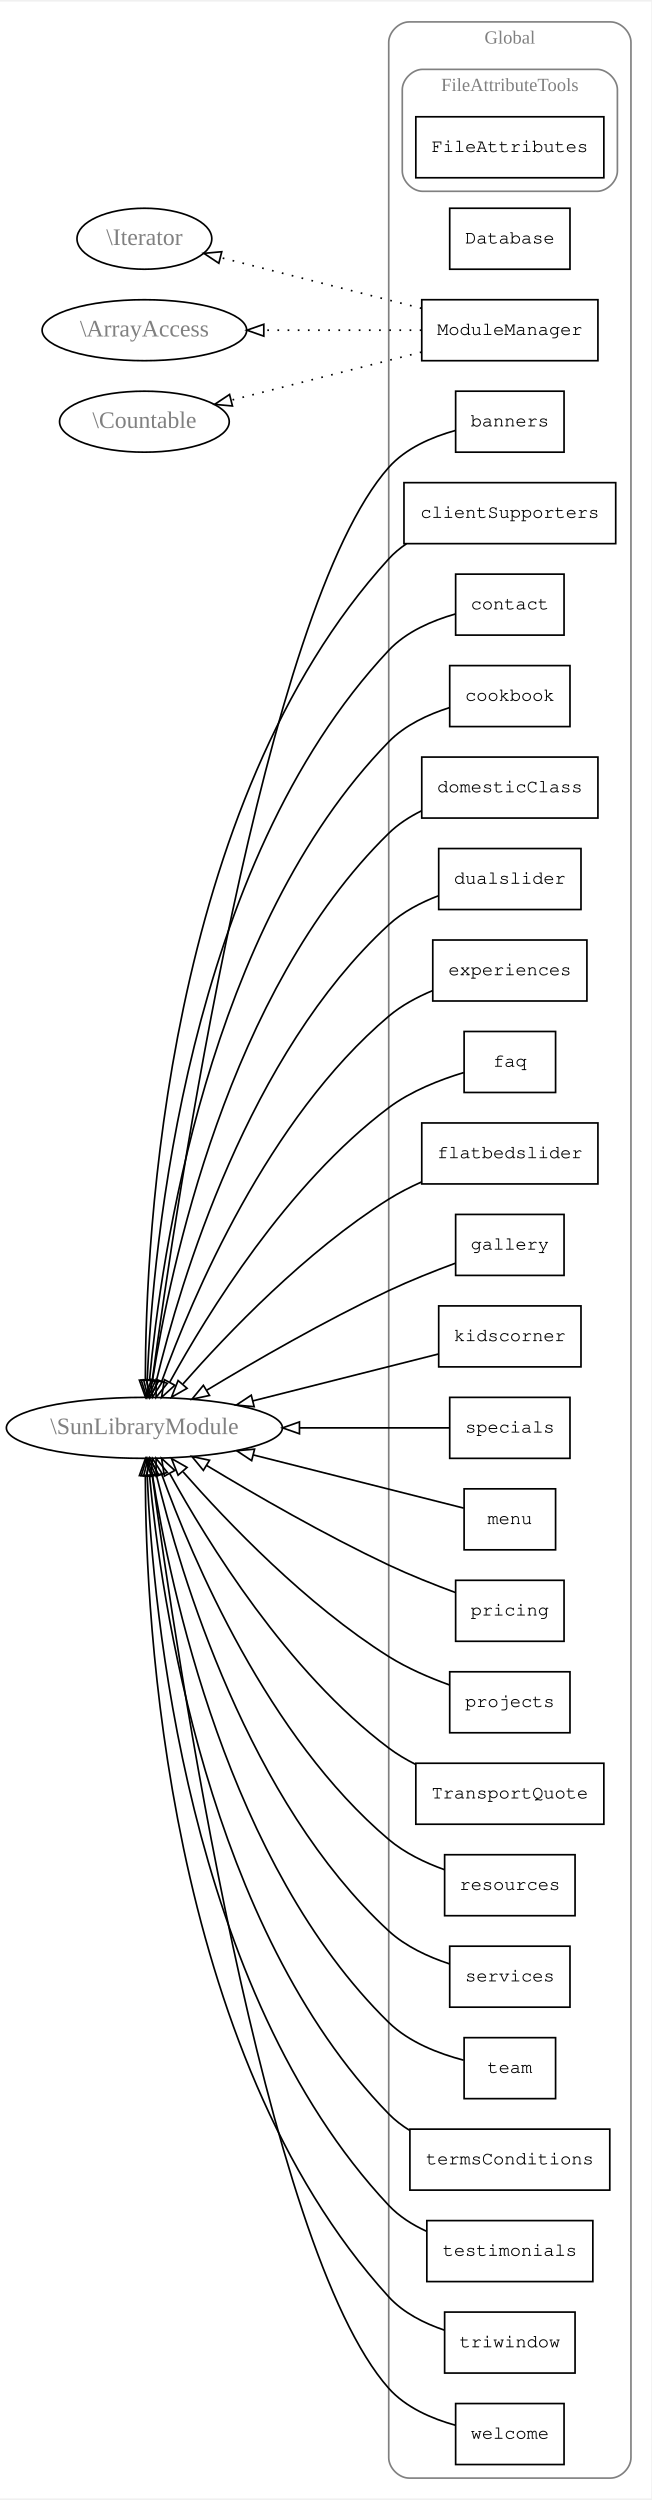
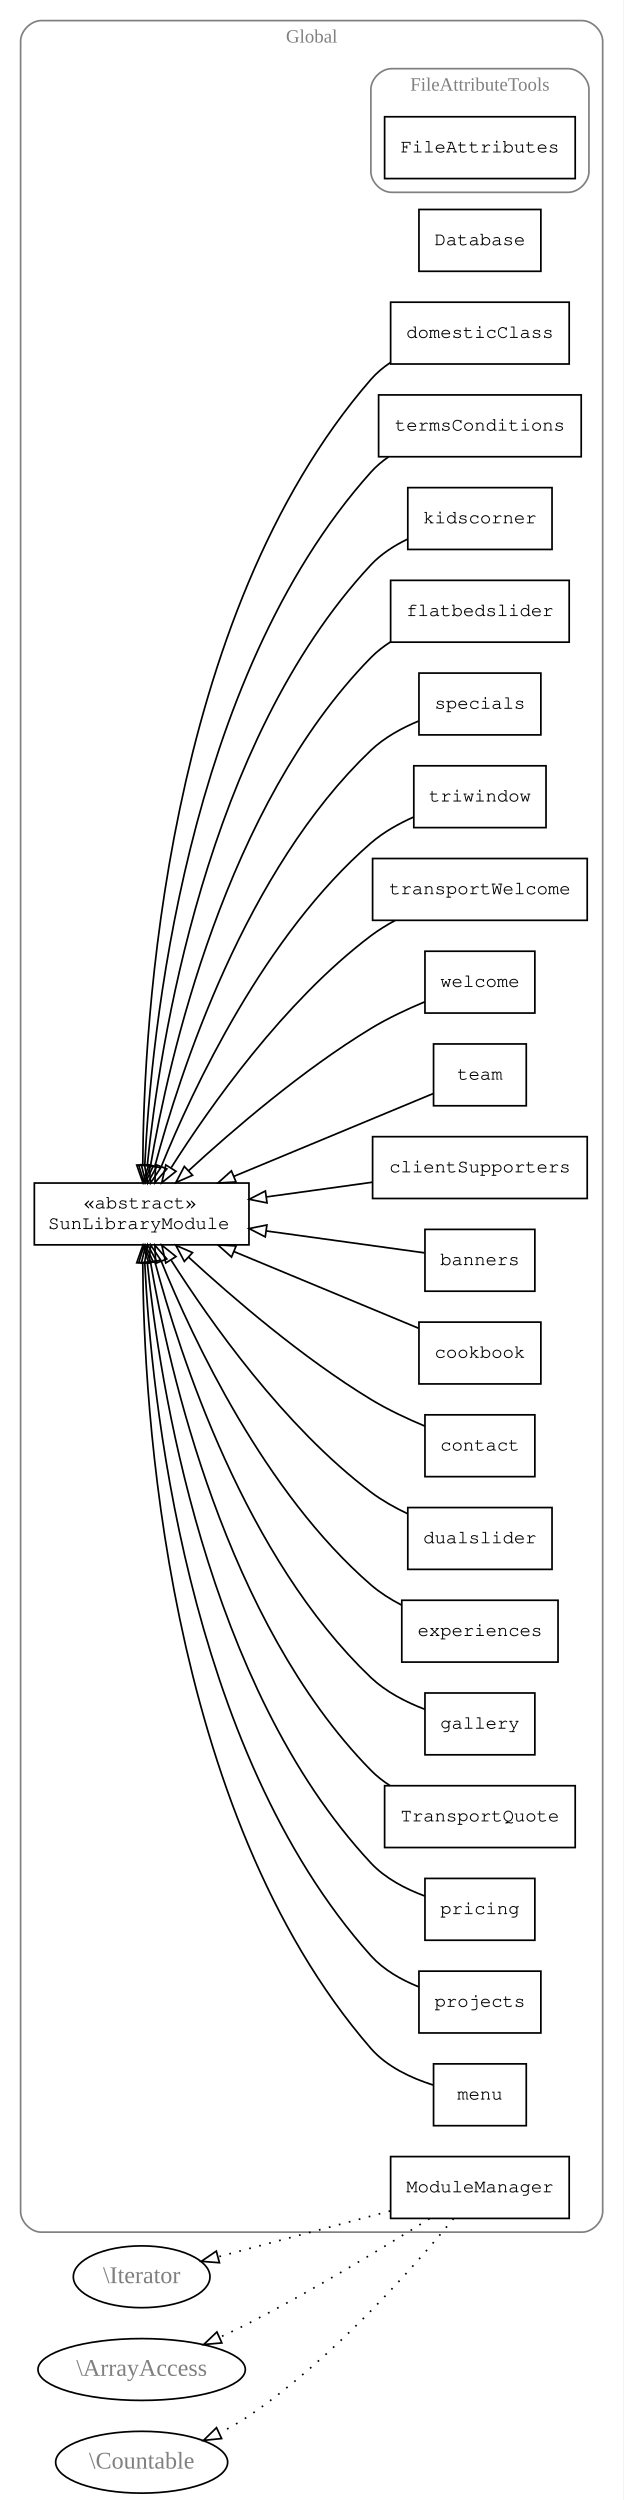
- <svg xmlns="http://www.w3.org/2000/svg" width="384pt" height="1474pt" viewBox="0.00 0.00 384.49 1474.00">
-   <g id="graph0" class="graph" transform="scale(1 1) rotate(0) translate(4 1470)">
-     <polygon fill="white" stroke="none" points="-4,4 -4,-1470 380.486,-1470 380.486,4 -4,4" />
+ <svg xmlns="http://www.w3.org/2000/svg" width="363pt" height="1456pt" viewBox="0.00 0.00 363.00 1456.00">
+   <g id="graph0" class="graph" transform="scale(1 1) rotate(0) translate(4 1452)">
+     <polygon fill="white" stroke="none" points="-4,4 -4,-1452 359,-1452 359,4 -4,4" />
    <g id="clust1" class="cluster">
-       <path fill="none" stroke="gray" d="M237.486,-8C237.486,-8 356.486,-8 356.486,-8 362.486,-8 368.486,-14 368.486,-20 368.486,-20 368.486,-1446 368.486,-1446 368.486,-1452 362.486,-1458 356.486,-1458 356.486,-1458 237.486,-1458 237.486,-1458 231.486,-1458 225.486,-1452 225.486,-1446 225.486,-1446 225.486,-20 225.486,-20 225.486,-14 231.486,-8 237.486,-8" />
-       <text text-anchor="middle" x="296.986" y="-1445.2" font-family="Times New Roman,serif" font-size="11.00" fill="gray">Global</text>
+       <path fill="none" stroke="gray" d="M20,-152C20,-152 335,-152 335,-152 341,-152 347,-158 347,-164 347,-164 347,-1428 347,-1428 347,-1434 341,-1440 335,-1440 335,-1440 20,-1440 20,-1440 14,-1440 8,-1434 8,-1428 8,-1428 8,-164 8,-164 8,-158 14,-152 20,-152" />
+       <text text-anchor="middle" x="177.5" y="-1427.2" font-family="Times New Roman,serif" font-size="11.00" fill="gray">Global</text>
    </g>
    <g id="clust2" class="cluster">
-       <path fill="none" stroke="gray" d="M245.486,-1358C245.486,-1358 348.486,-1358 348.486,-1358 354.486,-1358 360.486,-1364 360.486,-1370 360.486,-1370 360.486,-1418 360.486,-1418 360.486,-1424 354.486,-1430 348.486,-1430 348.486,-1430 245.486,-1430 245.486,-1430 239.486,-1430 233.486,-1424 233.486,-1418 233.486,-1418 233.486,-1370 233.486,-1370 233.486,-1364 239.486,-1358 245.486,-1358" />
-       <text text-anchor="middle" x="296.986" y="-1417.2" font-family="Times New Roman,serif" font-size="11.00" fill="gray">FileAttributeTools</text>
+       <path fill="none" stroke="gray" d="M224,-1340C224,-1340 327,-1340 327,-1340 333,-1340 339,-1346 339,-1352 339,-1352 339,-1400 339,-1400 339,-1406 333,-1412 327,-1412 327,-1412 224,-1412 224,-1412 218,-1412 212,-1406 212,-1400 212,-1400 212,-1352 212,-1352 212,-1346 218,-1340 224,-1340" />
+       <text text-anchor="middle" x="275.5" y="-1399.2" font-family="Times New Roman,serif" font-size="11.00" fill="gray">FileAttributeTools</text>
    </g>
    <g id="node1" class="node">
-       <polygon fill="none" stroke="black" points="352.486,-1402 241.486,-1402 241.486,-1366 352.486,-1366 352.486,-1402" />
-       <text text-anchor="middle" x="296.986" y="-1381.2" font-family="Courier,monospace" font-size="11.00">FileAttributes</text>
+       <polygon fill="none" stroke="black" points="331,-1384 220,-1384 220,-1348 331,-1348 331,-1384" />
+       <text text-anchor="middle" x="275.5" y="-1363.2" font-family="Courier,monospace" font-size="11.00">FileAttributes</text>
    </g>
    <g id="node2" class="node">
-       <polygon fill="none" stroke="black" points="332.486,-1348 261.486,-1348 261.486,-1312 332.486,-1312 332.486,-1348" />
-       <text text-anchor="middle" x="296.986" y="-1327.2" font-family="Courier,monospace" font-size="11.00">Database</text>
+       <polygon fill="none" stroke="black" points="311,-1330 240,-1330 240,-1294 311,-1294 311,-1330" />
+       <text text-anchor="middle" x="275.5" y="-1309.2" font-family="Courier,monospace" font-size="11.00">Database</text>
    </g>
    <g id="node3" class="node">
-       <polygon fill="none" stroke="black" points="348.986,-1294 244.986,-1294 244.986,-1258 348.986,-1258 348.986,-1294" />
-       <text text-anchor="middle" x="296.986" y="-1273.2" font-family="Courier,monospace" font-size="11.00">ModuleManager</text>
+       <polygon fill="none" stroke="black" points="327.5,-1276 223.5,-1276 223.5,-1240 327.5,-1240 327.5,-1276" />
+       <text text-anchor="middle" x="275.5" y="-1255.2" font-family="Courier,monospace" font-size="11.00">domesticClass</text>
+     </g>
+     <g id="node8" class="node">
+       <polygon fill="none" stroke="black" points="141,-763 16,-763 16,-727 141,-727 141,-763" />
+       <text text-anchor="start" x="44.5" y="-748.2" font-family="Courier,monospace" font-size="11.00">«abstract»</text>
+       <text text-anchor="start" x="24" y="-736.2" font-family="Courier,monospace" font-size="11.00">SunLibraryModule</text>
+     </g>
+     <g id="edge1" class="edge">
+       <path fill="none" stroke="black" d="M223.315,-1240.8C219.121,-1238 215.253,-1234.75 212,-1231 91.885,-1092.55 79.636,-855.04 79.142,-773.476" />
+       <polygon fill="none" stroke="black" points="82.642,-773.454 79.138,-763.456 75.642,-773.457 82.642,-773.454" />
+     </g>
+     <g id="node4" class="node">
+       <polygon fill="none" stroke="black" points="334.5,-1222 216.5,-1222 216.5,-1186 334.5,-1186 334.5,-1222" />
+       <text text-anchor="middle" x="275.5" y="-1201.2" font-family="Courier,monospace" font-size="11.00">termsConditions</text>
+     </g>
+     <g id="edge2" class="edge">
+       <path fill="none" stroke="black" d="M222.241,-1185.89C218.48,-1183.29 214.996,-1180.35 212,-1177 103.761,-1056.13 83.931,-848.583 80.307,-773.313" />
+       <polygon fill="none" stroke="black" points="83.799,-773.038 79.882,-763.194 76.805,-773.332 83.799,-773.038" />
+     </g>
+     <g id="node5" class="node">
+       <polygon fill="none" stroke="black" points="317.5,-1168 233.5,-1168 233.5,-1132 317.5,-1132 317.5,-1168" />
+       <text text-anchor="middle" x="275.5" y="-1147.2" font-family="Courier,monospace" font-size="11.00">kidscorner</text>
+     </g>
+     <g id="edge3" class="edge">
+       <path fill="none" stroke="black" d="M233.365,-1138.01C225.492,-1134.22 217.882,-1129.31 212,-1123 115.705,-1019.65 88.803,-842.317 81.798,-773.481" />
+       <polygon fill="none" stroke="black" points="85.27,-773.016 80.837,-763.393 78.301,-773.68 85.27,-773.016" />
+     </g>
+     <g id="node6" class="node">
+       <polygon fill="none" stroke="black" points="327.5,-1114 223.5,-1114 223.5,-1078 327.5,-1078 327.5,-1114" />
+       <text text-anchor="middle" x="275.5" y="-1093.2" font-family="Courier,monospace" font-size="11.00">flatbedslider</text>
+     </g>
+     <g id="edge4" class="edge">
+       <path fill="none" stroke="black" d="M223.476,-1078.18C219.302,-1075.5 215.393,-1072.46 212,-1069 127.306,-982.631 94.213,-834.694 83.68,-773.147" />
+       <polygon fill="none" stroke="black" points="87.093,-772.329 82.021,-763.027 80.185,-773.462 87.093,-772.329" />
+     </g>
+     <g id="node7" class="node">
+       <polygon fill="none" stroke="black" points="311,-1060 240,-1060 240,-1024 311,-1024 311,-1060" />
+       <text text-anchor="middle" x="275.5" y="-1039.2" font-family="Courier,monospace" font-size="11.00">specials</text>
+     </g>
+     <g id="edge5" class="edge">
+       <path fill="none" stroke="black" d="M239.783,-1032.06C229.936,-1027.98 219.788,-1022.42 212,-1015 138.812,-945.273 100.544,-826.598 86.235,-772.882" />
+       <polygon fill="none" stroke="black" points="89.582,-771.843 83.69,-763.038 82.805,-773.596 89.582,-771.843" />
+     </g>
+     <g id="node9" class="node">
+       <polygon fill="none" stroke="black" points="314,-1006 237,-1006 237,-970 314,-970 314,-1006" />
+       <text text-anchor="middle" x="275.5" y="-985.2" font-family="Courier,monospace" font-size="11.00">triwindow</text>
+     </g>
+     <g id="edge6" class="edge">
+       <path fill="none" stroke="black" d="M236.954,-976.19C228.148,-972.277 219.235,-967.271 212,-961 150.189,-907.422 108.268,-817.725 89.952,-772.641" />
+       <polygon fill="none" stroke="black" points="93.15,-771.212 86.203,-763.213 86.645,-773.798 93.15,-771.212" />
+     </g>
+     <g id="node10" class="node">
+       <polygon fill="none" stroke="black" points="338,-952 213,-952 213,-916 338,-916 338,-952" />
+       <text text-anchor="middle" x="275.5" y="-931.2" font-family="Courier,monospace" font-size="11.00">transportWelcome</text>
+     </g>
+     <g id="edge7" class="edge">
+       <path fill="none" stroke="black" d="M226.09,-915.914C221.138,-913.245 216.34,-910.275 212,-907 161.284,-868.724 118.028,-807.148 95.706,-771.964" />
+       <polygon fill="none" stroke="black" points="98.499,-769.828 90.233,-763.2 92.561,-773.536 98.499,-769.828" />
+     </g>
+     <g id="node11" class="node">
+       <polygon fill="none" stroke="black" points="307.5,-898 243.5,-898 243.5,-862 307.5,-862 307.5,-898" />
+       <text text-anchor="middle" x="275.5" y="-877.2" font-family="Courier,monospace" font-size="11.00">welcome</text>
+     </g>
+     <g id="edge8" class="edge">
+       <path fill="none" stroke="black" d="M243.46,-868.58C233.146,-864.27 221.799,-858.952 212,-853 172.233,-828.846 131.478,-793.77 105.861,-770.209" />
+       <polygon fill="none" stroke="black" points="108.123,-767.533 98.415,-763.292 103.359,-772.662 108.123,-767.533" />
+     </g>
+     <g id="node12" class="node">
+       <polygon fill="none" stroke="black" points="302.5,-844 248.5,-844 248.5,-808 302.5,-808 302.5,-844" />
+       <text text-anchor="middle" x="275.5" y="-823.2" font-family="Courier,monospace" font-size="11.00">team</text>
+     </g>
+     <g id="edge9" class="edge">
+       <path fill="none" stroke="black" d="M248.201,-815.076C218.588,-802.775 169.706,-782.47 132.163,-766.875" />
+       <polygon fill="none" stroke="black" points="133.458,-763.624 122.881,-763.02 130.773,-770.088 133.458,-763.624" />
+     </g>
+     <g id="node13" class="node">
+       <polygon fill="none" stroke="black" points="338,-790 213,-790 213,-754 338,-754 338,-790" />
+       <text text-anchor="middle" x="275.5" y="-769.2" font-family="Courier,monospace" font-size="11.00">clientSupporters</text>
+     </g>
+     <g id="edge10" class="edge">
+       <path fill="none" stroke="black" d="M212.801,-763.457C193.233,-760.748 171.431,-757.729 151.221,-754.931" />
+       <polygon fill="none" stroke="black" points="151.518,-751.438 141.132,-753.534 150.558,-758.372 151.518,-751.438" />
+     </g>
+     <g id="node14" class="node">
+       <polygon fill="none" stroke="black" points="307.5,-736 243.5,-736 243.5,-700 307.5,-700 307.5,-736" />
+       <text text-anchor="middle" x="275.5" y="-715.2" font-family="Courier,monospace" font-size="11.00">banners</text>
+     </g>
+     <g id="edge11" class="edge">
+       <path fill="none" stroke="black" d="M243.17,-722.338C218.398,-725.768 182.835,-730.692 151.184,-735.075" />
+       <polygon fill="none" stroke="black" points="150.489,-731.637 141.063,-736.476 151.449,-738.571 150.489,-731.637" />
+     </g>
+     <g id="node15" class="node">
+       <polygon fill="none" stroke="black" points="327.5,-196 223.5,-196 223.5,-160 327.5,-160 327.5,-196" />
+       <text text-anchor="middle" x="275.5" y="-175.2" font-family="Courier,monospace" font-size="11.00">ModuleManager</text>
+     </g>
+     <g id="node25" class="node">
+       <ellipse fill="none" stroke="black" cx="78.5" cy="-126" rx="39.794" ry="18" />
+       <text text-anchor="middle" x="78.5" y="-122.3" font-family="Times New Roman,serif" font-size="14.00" fill="gray">\Iterator</text>
+     </g>
+     <g id="edge12" class="edge">
+       <path fill="none" stroke="black" stroke-dasharray="1,5" d="M223.266,-164.338C192.041,-156.011 152.573,-145.486 122.894,-137.572" />
+       <polygon fill="none" stroke="black" points="123.794,-134.19 113.23,-134.995 121.99,-140.953 123.794,-134.19" />
+     </g>
+     <g id="node26" class="node">
+       <ellipse fill="none" stroke="black" cx="78.5" cy="-72" rx="60.389" ry="18" />
+       <text text-anchor="middle" x="78.5" y="-68.3" font-family="Times New Roman,serif" font-size="14.00" fill="gray">\ArrayAccess</text>
+     </g>
+     <g id="edge13" class="edge">
+       <path fill="none" stroke="black" stroke-dasharray="1,5" d="M246.158,-159.872C219.512,-143.157 178.261,-118.116 141,-99 135.616,-96.238 129.888,-93.486 124.177,-90.854" />
+       <polygon fill="none" stroke="black" points="125.199,-87.476 114.644,-86.557 122.322,-93.858 125.199,-87.476" />
    </g>
    <g id="node27" class="node">
-       <ellipse fill="none" stroke="black" cx="81.243" cy="-1330" rx="39.794" ry="18" />
-       <text text-anchor="middle" x="81.243" y="-1326.3" font-family="Times New Roman,serif" font-size="14.00" fill="gray">\Iterator</text>
-     </g>
-     <g id="edge1" class="edge">
-       <path fill="none" stroke="black" stroke-dasharray="1,5" d="M244.789,-1288.93C208.594,-1298.08 160.577,-1310.21 126.132,-1318.91" />
-       <polygon fill="none" stroke="black" points="125.191,-1315.54 116.353,-1321.38 126.906,-1322.33 125.191,-1315.54" />
-     </g>
-     <g id="node28" class="node">
-       <ellipse fill="none" stroke="black" cx="81.243" cy="-1276" rx="60.389" ry="18" />
-       <text text-anchor="middle" x="81.243" y="-1272.3" font-family="Times New Roman,serif" font-size="14.00" fill="gray">\ArrayAccess</text>
-     </g>
-     <g id="edge2" class="edge">
-       <path fill="none" stroke="black" stroke-dasharray="1,5" d="M244.789,-1276C216.938,-1276 182.088,-1276 151.807,-1276" />
-       <polygon fill="none" stroke="black" points="151.73,-1272.5 141.73,-1276 151.73,-1279.5 151.73,-1272.5" />
-     </g>
-     <g id="node29" class="node">
-       <ellipse fill="none" stroke="black" cx="81.243" cy="-1222" rx="50.091" ry="18" />
-       <text text-anchor="middle" x="81.243" y="-1218.3" font-family="Times New Roman,serif" font-size="14.00" fill="gray">\Countable</text>
-     </g>
-     <g id="edge3" class="edge">
-       <path fill="none" stroke="black" stroke-dasharray="1,5" d="M244.789,-1263.07C210.876,-1254.5 166.585,-1243.31 132.802,-1234.77" />
-       <polygon fill="none" stroke="black" points="133.231,-1231.27 122.679,-1232.22 131.517,-1238.06 133.231,-1231.27" />
-     </g>
-     <g id="node4" class="node">
-       <polygon fill="none" stroke="black" points="328.986,-1240 264.986,-1240 264.986,-1204 328.986,-1204 328.986,-1240" />
-       <text text-anchor="middle" x="296.986" y="-1219.2" font-family="Courier,monospace" font-size="11.00">banners</text>
-     </g>
-     <g id="node30" class="node">
-       <ellipse fill="none" stroke="black" cx="81.243" cy="-628" rx="81.486" ry="18" />
-       <text text-anchor="middle" x="81.243" y="-624.3" font-family="Times New Roman,serif" font-size="14.00" fill="gray">\SunLibraryModule</text>
-     </g>
-     <g id="edge4" class="edge">
-       <path fill="none" stroke="black" d="M264.852,-1216.81C251.004,-1212.98 235.582,-1206.37 225.486,-1195 151.976,-1112.24 99.768,-759.094 85.906,-656.224" />
-       <polygon fill="none" stroke="black" points="89.334,-655.451 84.544,-646.001 82.395,-656.375 89.334,-655.451" />
-     </g>
-     <g id="node5" class="node">
-       <polygon fill="none" stroke="black" points="359.486,-1186 234.486,-1186 234.486,-1150 359.486,-1150 359.486,-1186" />
-       <text text-anchor="middle" x="296.986" y="-1165.2" font-family="Courier,monospace" font-size="11.00">clientSupporters</text>
-     </g>
-     <g id="edge5" class="edge">
-       <path fill="none" stroke="black" d="M235.984,-1149.96C232.136,-1147.36 228.574,-1144.39 225.486,-1141 93.967,-996.578 81.964,-741.203 81.787,-656.318" />
-       <polygon fill="none" stroke="black" points="85.287,-656.174 81.823,-646.162 78.287,-656.15 85.287,-656.174" />
-     </g>
-     <g id="node6" class="node">
-       <polygon fill="none" stroke="black" points="328.986,-1132 264.986,-1132 264.986,-1096 328.986,-1096 328.986,-1132" />
-       <text text-anchor="middle" x="296.986" y="-1111.2" font-family="Courier,monospace" font-size="11.00">contact</text>
-     </g>
-     <g id="edge6" class="edge">
-       <path fill="none" stroke="black" d="M264.772,-1108.45C251.075,-1104.55 235.801,-1097.99 225.486,-1087 106.26,-959.985 86.228,-735.039 82.895,-656.226" />
-       <polygon fill="none" stroke="black" points="86.388,-655.967 82.527,-646.101 79.393,-656.221 86.388,-655.967" />
-     </g>
-     <g id="node7" class="node">
-       <polygon fill="none" stroke="black" points="332.486,-1078 261.486,-1078 261.486,-1042 332.486,-1042 332.486,-1078" />
-       <text text-anchor="middle" x="296.986" y="-1057.2" font-family="Courier,monospace" font-size="11.00">cookbook</text>
-     </g>
-     <g id="edge7" class="edge">
-       <path fill="none" stroke="black" d="M261.362,-1053.19C248.676,-1049.17 235.09,-1042.86 225.486,-1033 118.543,-923.263 90.993,-728.809 84.283,-656.298" />
-       <polygon fill="none" stroke="black" points="87.752,-655.786 83.406,-646.123 80.778,-656.387 87.752,-655.786" />
-     </g>
-     <g id="node8" class="node">
-       <polygon fill="none" stroke="black" points="348.986,-1024 244.986,-1024 244.986,-988 348.986,-988 348.986,-1024" />
-       <text text-anchor="middle" x="296.986" y="-1003.2" font-family="Courier,monospace" font-size="11.00">domesticClass</text>
-     </g>
-     <g id="edge8" class="edge">
-       <path fill="none" stroke="black" d="M244.812,-992.249C237.737,-988.758 231.013,-984.408 225.486,-979 130.57,-886.124 96.29,-721.612 86.026,-656.079" />
-       <polygon fill="none" stroke="black" points="89.471,-655.454 84.528,-646.083 82.549,-656.492 89.471,-655.454" />
-     </g>
-     <g id="node9" class="node">
-       <polygon fill="none" stroke="black" points="338.986,-970 254.986,-970 254.986,-934 338.986,-934 338.986,-970" />
-       <text text-anchor="middle" x="296.986" y="-949.2" font-family="Courier,monospace" font-size="11.00">dualslider</text>
-     </g>
-     <g id="edge9" class="edge">
-       <path fill="none" stroke="black" d="M254.984,-942.188C244.461,-938.181 233.782,-932.63 225.486,-925 142.581,-848.755 102.499,-714.271 88.387,-656.108" />
-       <polygon fill="none" stroke="black" points="91.746,-655.1 86.049,-646.167 84.931,-656.703 91.746,-655.1" />
-     </g>
-     <g id="node10" class="node">
-       <polygon fill="none" stroke="black" points="342.486,-916 251.486,-916 251.486,-880 342.486,-880 342.486,-916" />
-       <text text-anchor="middle" x="296.986" y="-895.2" font-family="Courier,monospace" font-size="11.00">experiences</text>
-     </g>
-     <g id="edge10" class="edge">
-       <path fill="none" stroke="black" d="M251.35,-886.113C242.151,-882.293 232.992,-877.347 225.486,-871 154.118,-810.65 109.549,-705.226 91.486,-655.477" />
-       <polygon fill="none" stroke="black" points="94.773,-654.274 88.13,-646.021 88.176,-656.615 94.773,-654.274" />
-     </g>
-     <g id="node11" class="node">
-       <polygon fill="none" stroke="black" points="323.986,-862 269.986,-862 269.986,-826 323.986,-826 323.986,-862" />
-       <text text-anchor="middle" x="296.986" y="-841.2" font-family="Courier,monospace" font-size="11.00">faq</text>
-     </g>
-     <g id="edge11" class="edge">
-       <path fill="none" stroke="black" d="M269.789,-837.753C255.703,-833.504 238.587,-826.836 225.486,-817 165.59,-772.031 118.486,-695.534 96.24,-655.025" />
-       <polygon fill="none" stroke="black" points="99.204,-653.149 91.375,-646.011 93.044,-656.474 99.204,-653.149" />
-     </g>
-     <g id="node12" class="node">
-       <polygon fill="none" stroke="black" points="348.986,-808 244.986,-808 244.986,-772 348.986,-772 348.986,-808" />
-       <text text-anchor="middle" x="296.986" y="-787.2" font-family="Courier,monospace" font-size="11.00">flatbedslider</text>
-     </g>
-     <g id="edge12" class="edge">
-       <path fill="none" stroke="black" d="M244.768,-773.128C238.081,-770.142 231.479,-766.764 225.486,-763 176.814,-732.433 130.268,-683.761 104.062,-653.966" />
-       <polygon fill="none" stroke="black" points="106.425,-651.349 97.225,-646.094 101.14,-655.939 106.425,-651.349" />
-     </g>
-     <g id="node13" class="node">
-       <polygon fill="none" stroke="black" points="328.986,-754 264.986,-754 264.986,-718 328.986,-718 328.986,-754" />
-       <text text-anchor="middle" x="296.986" y="-733.2" font-family="Courier,monospace" font-size="11.00">gallery</text>
-     </g>
-     <g id="edge13" class="edge">
-       <path fill="none" stroke="black" d="M264.682,-725.151C252.301,-720.567 238.054,-714.92 225.486,-709 187.821,-691.259 146.62,-667.469 118.114,-650.265" />
-       <polygon fill="none" stroke="black" points="119.69,-647.126 109.326,-644.926 116.056,-653.109 119.69,-647.126" />
-     </g>
-     <g id="node14" class="node">
-       <polygon fill="none" stroke="black" points="338.986,-700 254.986,-700 254.986,-664 338.986,-664 338.986,-700" />
-       <text text-anchor="middle" x="296.986" y="-679.2" font-family="Courier,monospace" font-size="11.00">kidscorner</text>
+       <ellipse fill="none" stroke="black" cx="78.5" cy="-18" rx="50.091" ry="18" />
+       <text text-anchor="middle" x="78.5" y="-14.3" font-family="Times New Roman,serif" font-size="14.00" fill="gray">\Countable</text>
    </g>
    <g id="edge14" class="edge">
-       <path fill="none" stroke="black" d="M254.774,-671.588C223.726,-663.744 180.607,-652.851 145.243,-643.916" />
-       <polygon fill="none" stroke="black" points="146.043,-640.509 135.49,-641.452 144.328,-647.295 146.043,-640.509" />
-     </g>
-     <g id="node15" class="node">
-       <polygon fill="none" stroke="black" points="332.486,-646 261.486,-646 261.486,-610 332.486,-610 332.486,-646" />
-       <text text-anchor="middle" x="296.986" y="-625.2" font-family="Courier,monospace" font-size="11.00">specials</text>
+       <path fill="none" stroke="black" stroke-dasharray="1,5" d="M260.19,-159.953C237.426,-132.203 190.46,-78.736 141,-45 135.69,-41.378 129.815,-38.064 123.865,-35.093" />
+       <polygon fill="none" stroke="black" points="125.063,-31.789 114.523,-30.712 122.09,-38.127 125.063,-31.789" />
+     </g>
+     <g id="node16" class="node">
+       <polygon fill="none" stroke="black" points="311,-682 240,-682 240,-646 311,-646 311,-682" />
+       <text text-anchor="middle" x="275.5" y="-661.2" font-family="Courier,monospace" font-size="11.00">cookbook</text>
    </g>
    <g id="edge15" class="edge">
-       <path fill="none" stroke="black" d="M261.168,-628C237.151,-628 204.047,-628 172.839,-628" />
-       <polygon fill="none" stroke="black" points="172.787,-624.5 162.787,-628 172.787,-631.5 172.787,-624.5" />
-     </g>
-     <g id="node16" class="node">
-       <polygon fill="none" stroke="black" points="323.986,-592 269.986,-592 269.986,-556 323.986,-556 323.986,-592" />
-       <text text-anchor="middle" x="296.986" y="-571.2" font-family="Courier,monospace" font-size="11.00">menu</text>
+       <path fill="none" stroke="black" d="M239.638,-678.481C209.798,-690.876 166.383,-708.91 132.284,-723.074" />
+       <polygon fill="none" stroke="black" points="130.824,-719.891 122.932,-726.959 133.51,-726.355 130.824,-719.891" />
+     </g>
+     <g id="node17" class="node">
+       <polygon fill="none" stroke="black" points="307.5,-628 243.5,-628 243.5,-592 307.5,-592 307.5,-628" />
+       <text text-anchor="middle" x="275.5" y="-607.2" font-family="Courier,monospace" font-size="11.00">contact</text>
    </g>
    <g id="edge16" class="edge">
-       <path fill="none" stroke="black" d="M269.777,-580.621C239.022,-588.391 186.962,-601.544 145.486,-612.022" />
-       <polygon fill="none" stroke="black" points="144.569,-608.644 135.731,-614.487 146.284,-615.431 144.569,-608.644" />
-     </g>
-     <g id="node17" class="node">
-       <polygon fill="none" stroke="black" points="328.986,-538 264.986,-538 264.986,-502 328.986,-502 328.986,-538" />
-       <text text-anchor="middle" x="296.986" y="-517.2" font-family="Courier,monospace" font-size="11.00">pricing</text>
+       <path fill="none" stroke="black" d="M243.46,-621.42C233.146,-625.73 221.799,-631.048 212,-637 172.233,-661.154 131.478,-696.23 105.861,-719.791" />
+       <polygon fill="none" stroke="black" points="103.359,-717.338 98.415,-726.708 108.123,-722.467 103.359,-717.338" />
+     </g>
+     <g id="node18" class="node">
+       <polygon fill="none" stroke="black" points="317.5,-574 233.5,-574 233.5,-538 317.5,-538 317.5,-574" />
+       <text text-anchor="middle" x="275.5" y="-553.2" font-family="Courier,monospace" font-size="11.00">dualslider</text>
    </g>
    <g id="edge17" class="edge">
-       <path fill="none" stroke="black" d="M264.682,-530.849C252.301,-535.433 238.054,-541.08 225.486,-547 187.821,-564.741 146.62,-588.531 118.114,-605.735" />
-       <polygon fill="none" stroke="black" points="116.056,-602.891 109.326,-611.074 119.69,-608.874 116.056,-602.891" />
-     </g>
-     <g id="node18" class="node">
-       <polygon fill="none" stroke="black" points="332.486,-484 261.486,-484 261.486,-448 332.486,-448 332.486,-484" />
-       <text text-anchor="middle" x="296.986" y="-463.2" font-family="Courier,monospace" font-size="11.00">projects</text>
+       <path fill="none" stroke="black" d="M233.266,-570.463C225.833,-573.984 218.415,-578.158 212,-583 161.284,-621.276 118.028,-682.852 95.706,-718.036" />
+       <polygon fill="none" stroke="black" points="92.561,-716.464 90.233,-726.8 98.499,-720.172 92.561,-716.464" />
+     </g>
+     <g id="node19" class="node">
+       <polygon fill="none" stroke="black" points="321,-520 230,-520 230,-484 321,-484 321,-520" />
+       <text text-anchor="middle" x="275.5" y="-499.2" font-family="Courier,monospace" font-size="11.00">experiences</text>
    </g>
    <g id="edge18" class="edge">
-       <path fill="none" stroke="black" d="M261.36,-476.223C249.507,-480.498 236.474,-486.099 225.486,-493 176.814,-523.567 130.268,-572.239 104.062,-602.034" />
-       <polygon fill="none" stroke="black" points="101.14,-600.061 97.225,-609.906 106.425,-604.651 101.14,-600.061" />
-     </g>
-     <g id="node19" class="node">
-       <polygon fill="none" stroke="black" points="352.486,-430 241.486,-430 241.486,-394 352.486,-394 352.486,-430" />
-       <text text-anchor="middle" x="296.986" y="-409.2" font-family="Courier,monospace" font-size="11.00">TransportQuote</text>
+       <path fill="none" stroke="black" d="M229.791,-517.244C223.43,-520.536 217.27,-524.432 212,-529 150.189,-582.578 108.268,-672.275 89.952,-717.359" />
+       <polygon fill="none" stroke="black" points="86.645,-716.202 86.203,-726.787 93.15,-718.788 86.645,-716.202" />
+     </g>
+     <g id="node20" class="node">
+       <polygon fill="none" stroke="black" points="307.5,-466 243.5,-466 243.5,-430 307.5,-430 307.5,-466" />
+       <text text-anchor="middle" x="275.5" y="-445.2" font-family="Courier,monospace" font-size="11.00">gallery</text>
    </g>
    <g id="edge19" class="edge">
-       <path fill="none" stroke="black" d="M241.229,-429.391C235.672,-432.189 230.307,-435.38 225.486,-439 165.59,-483.969 118.486,-560.466 96.24,-600.975" />
-       <polygon fill="none" stroke="black" points="93.044,-599.526 91.375,-609.989 99.204,-602.851 93.044,-599.526" />
-     </g>
-     <g id="node20" class="node">
-       <polygon fill="none" stroke="black" points="335.486,-376 258.486,-376 258.486,-340 335.486,-340 335.486,-376" />
-       <text text-anchor="middle" x="296.986" y="-355.2" font-family="Courier,monospace" font-size="11.00">resources</text>
+       <path fill="none" stroke="black" d="M243.336,-456.528C232.424,-460.708 220.729,-466.684 212,-475 138.812,-544.727 100.544,-663.402 86.235,-717.118" />
+       <polygon fill="none" stroke="black" points="82.805,-716.404 83.69,-726.962 89.582,-718.157 82.805,-716.404" />
+     </g>
+     <g id="node21" class="node">
+       <polygon fill="none" stroke="black" points="331,-412 220,-412 220,-376 331,-376 331,-412" />
+       <text text-anchor="middle" x="275.5" y="-391.2" font-family="Courier,monospace" font-size="11.00">TransportQuote</text>
    </g>
    <g id="edge20" class="edge">
-       <path fill="none" stroke="black" d="M258.323,-367.195C246.897,-371.291 234.893,-377.045 225.486,-385 154.118,-445.35 109.549,-550.774 91.486,-600.523" />
-       <polygon fill="none" stroke="black" points="88.176,-599.385 88.13,-609.979 94.773,-601.726 88.176,-599.385" />
-     </g>
-     <g id="node21" class="node">
-       <polygon fill="none" stroke="black" points="332.486,-322 261.486,-322 261.486,-286 332.486,-286 332.486,-322" />
-       <text text-anchor="middle" x="296.986" y="-301.2" font-family="Courier,monospace" font-size="11.00">services</text>
+       <path fill="none" stroke="black" d="M223.171,-412.019C219.112,-414.644 215.31,-417.624 212,-421 127.306,-507.369 94.213,-655.306 83.68,-716.853" />
+       <polygon fill="none" stroke="black" points="80.185,-716.538 82.021,-726.973 87.093,-717.671 80.185,-716.538" />
+     </g>
+     <g id="node22" class="node">
+       <polygon fill="none" stroke="black" points="307.5,-358 243.5,-358 243.5,-322 307.5,-322 307.5,-358" />
+       <text text-anchor="middle" x="275.5" y="-337.2" font-family="Courier,monospace" font-size="11.00">pricing</text>
    </g>
    <g id="edge21" class="edge">
-       <path fill="none" stroke="black" d="M261.187,-311.612C248.775,-315.706 235.422,-321.862 225.486,-331 142.581,-407.245 102.499,-541.729 88.387,-599.892" />
-       <polygon fill="none" stroke="black" points="84.931,-599.297 86.049,-609.833 91.746,-600.9 84.931,-599.297" />
-     </g>
-     <g id="node22" class="node">
-       <polygon fill="none" stroke="black" points="323.986,-268 269.986,-268 269.986,-232 323.986,-232 323.986,-268" />
-       <text text-anchor="middle" x="296.986" y="-247.2" font-family="Courier,monospace" font-size="11.00">team</text>
+       <path fill="none" stroke="black" d="M243.427,-347.74C232.266,-351.864 220.38,-358.006 212,-367 115.705,-470.35 88.803,-647.683 81.798,-716.519" />
+       <polygon fill="none" stroke="black" points="78.301,-716.32 80.837,-726.607 85.27,-716.984 78.301,-716.32" />
+     </g>
+     <g id="node23" class="node">
+       <polygon fill="none" stroke="black" points="311,-304 240,-304 240,-268 311,-268 311,-304" />
+       <text text-anchor="middle" x="275.5" y="-283.2" font-family="Courier,monospace" font-size="11.00">projects</text>
    </g>
    <g id="edge22" class="edge">
-       <path fill="none" stroke="black" d="M269.729,-254.7C255.101,-258.517 237.476,-265.267 225.486,-277 130.57,-369.876 96.29,-534.388 86.026,-599.921" />
-       <polygon fill="none" stroke="black" points="82.549,-599.508 84.528,-609.917 89.471,-600.546 82.549,-599.508" />
-     </g>
-     <g id="node23" class="node">
-       <polygon fill="none" stroke="black" points="355.986,-214 237.986,-214 237.986,-178 355.986,-178 355.986,-214" />
-       <text text-anchor="middle" x="296.986" y="-193.2" font-family="Courier,monospace" font-size="11.00">termsConditions</text>
+       <path fill="none" stroke="black" d="M239.996,-294.809C229.807,-298.884 219.412,-304.723 212,-313 103.761,-433.874 83.931,-641.417 80.307,-716.687" />
+       <polygon fill="none" stroke="black" points="76.805,-716.668 79.882,-726.806 83.799,-716.962 76.805,-716.668" />
+     </g>
+     <g id="node24" class="node">
+       <polygon fill="none" stroke="black" points="302.5,-250 248.5,-250 248.5,-214 302.5,-214 302.5,-250" />
+       <text text-anchor="middle" x="275.5" y="-229.2" font-family="Courier,monospace" font-size="11.00">menu</text>
    </g>
    <g id="edge23" class="edge">
-       <path fill="none" stroke="black" d="M237.926,-213.21C233.381,-216.005 229.145,-219.245 225.486,-223 118.543,-332.737 90.993,-527.191 84.283,-599.702" />
-       <polygon fill="none" stroke="black" points="80.778,-599.613 83.406,-609.877 87.752,-600.214 80.778,-599.613" />
-     </g>
-     <g id="node24" class="node">
-       <polygon fill="none" stroke="black" points="345.986,-160 247.986,-160 247.986,-124 345.986,-124 345.986,-160" />
-       <text text-anchor="middle" x="296.986" y="-139.2" font-family="Courier,monospace" font-size="11.00">testimonials</text>
-     </g>
-     <g id="edge24" class="edge">
-       <path fill="none" stroke="black" d="M247.634,-153.783C239.419,-157.551 231.585,-162.502 225.486,-169 106.26,-296.015 86.228,-520.961 82.895,-599.774" />
-       <polygon fill="none" stroke="black" points="79.393,-599.779 82.527,-609.899 86.388,-600.033 79.393,-599.779" />
-     </g>
-     <g id="node25" class="node">
-       <polygon fill="none" stroke="black" points="335.486,-106 258.486,-106 258.486,-70 335.486,-70 335.486,-106" />
-       <text text-anchor="middle" x="296.986" y="-85.2" font-family="Courier,monospace" font-size="11.00">triwindow</text>
-     </g>
-     <g id="edge25" class="edge">
-       <path fill="none" stroke="black" d="M258.453,-95.307C246.492,-99.321 234.134,-105.503 225.486,-115 93.967,-259.422 81.964,-514.797 81.787,-599.682" />
-       <polygon fill="none" stroke="black" points="78.287,-599.85 81.823,-609.838 85.287,-599.826 78.287,-599.85" />
-     </g>
-     <g id="node26" class="node">
-       <polygon fill="none" stroke="black" points="328.986,-52 264.986,-52 264.986,-16 328.986,-16 328.986,-52" />
-       <text text-anchor="middle" x="296.986" y="-31.2" font-family="Courier,monospace" font-size="11.00">welcome</text>
-     </g>
-     <g id="edge26" class="edge">
-       <path fill="none" stroke="black" d="M264.852,-39.194C251.004,-43.023 235.582,-49.633 225.486,-61 151.976,-143.764 99.768,-496.906 85.906,-599.776" />
-       <polygon fill="none" stroke="black" points="82.395,-599.625 84.544,-609.999 89.334,-600.549 82.395,-599.625" />
+       <path fill="none" stroke="black" d="M248.194,-237.693C235.609,-241.684 221.295,-248.286 212,-259 91.885,-397.455 79.636,-634.96 79.142,-716.524" />
+       <polygon fill="none" stroke="black" points="75.642,-716.543 79.138,-726.544 82.642,-716.546 75.642,-716.543" />
    </g>
  </g>
</svg>
